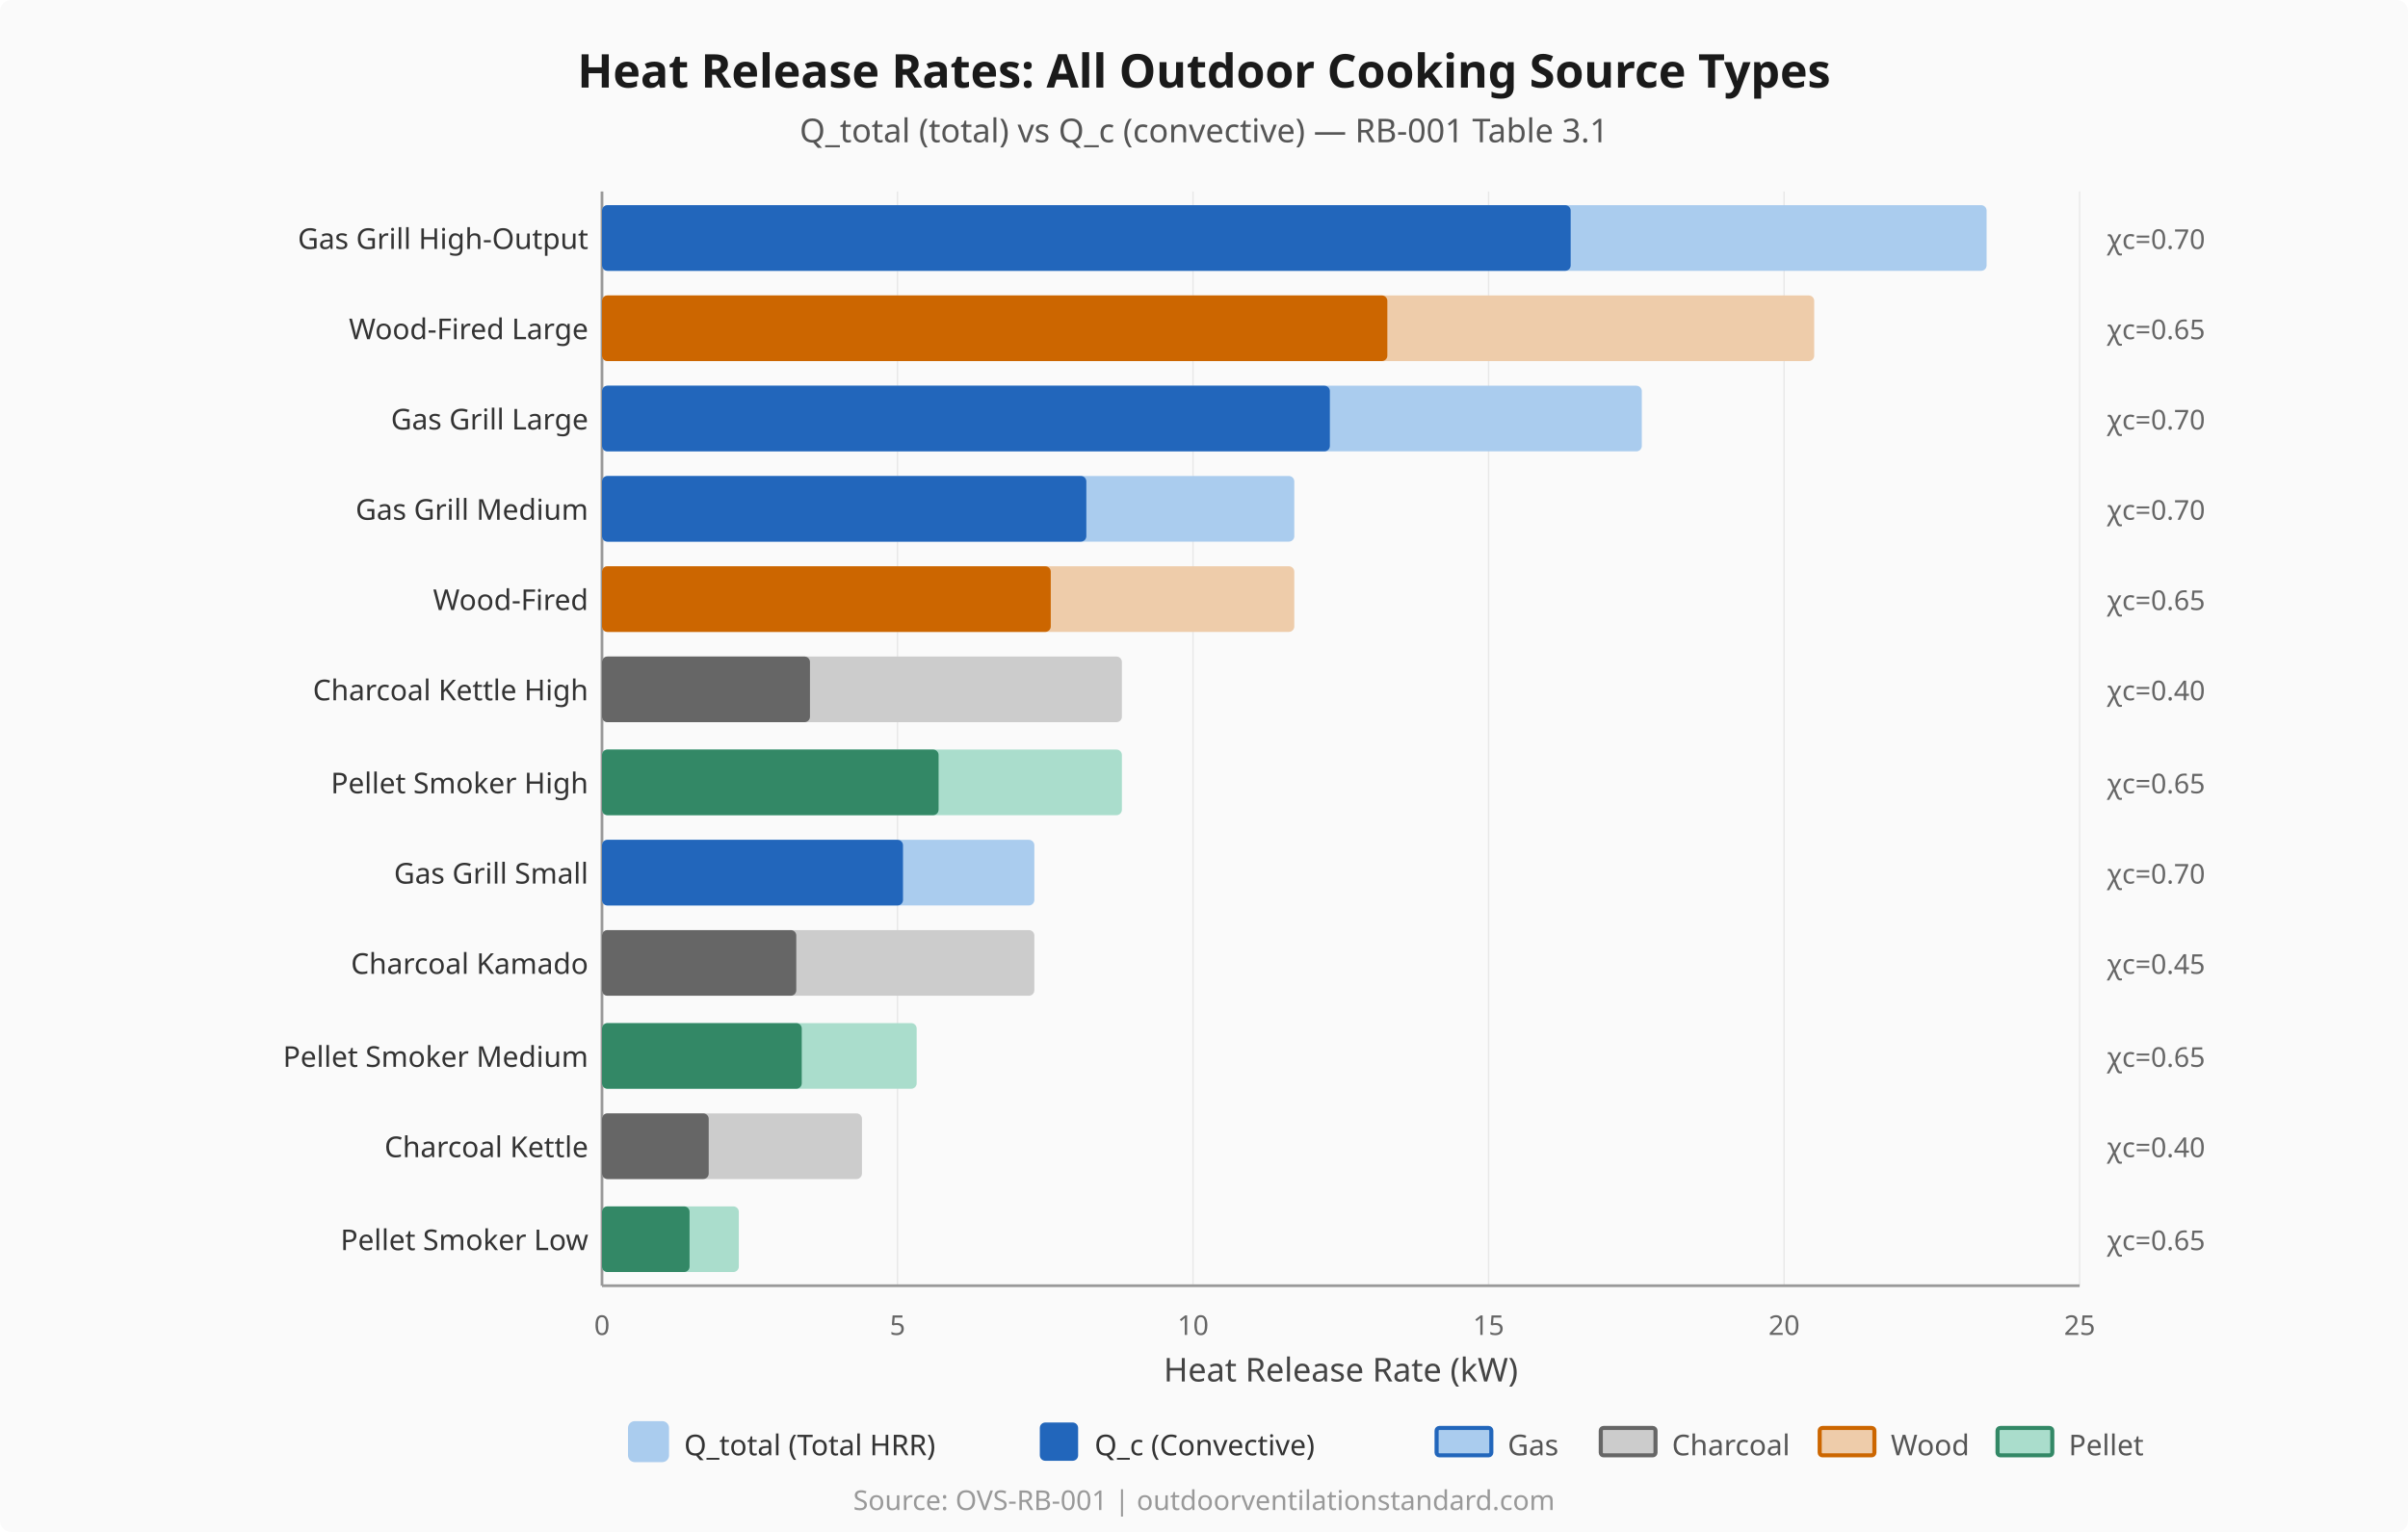
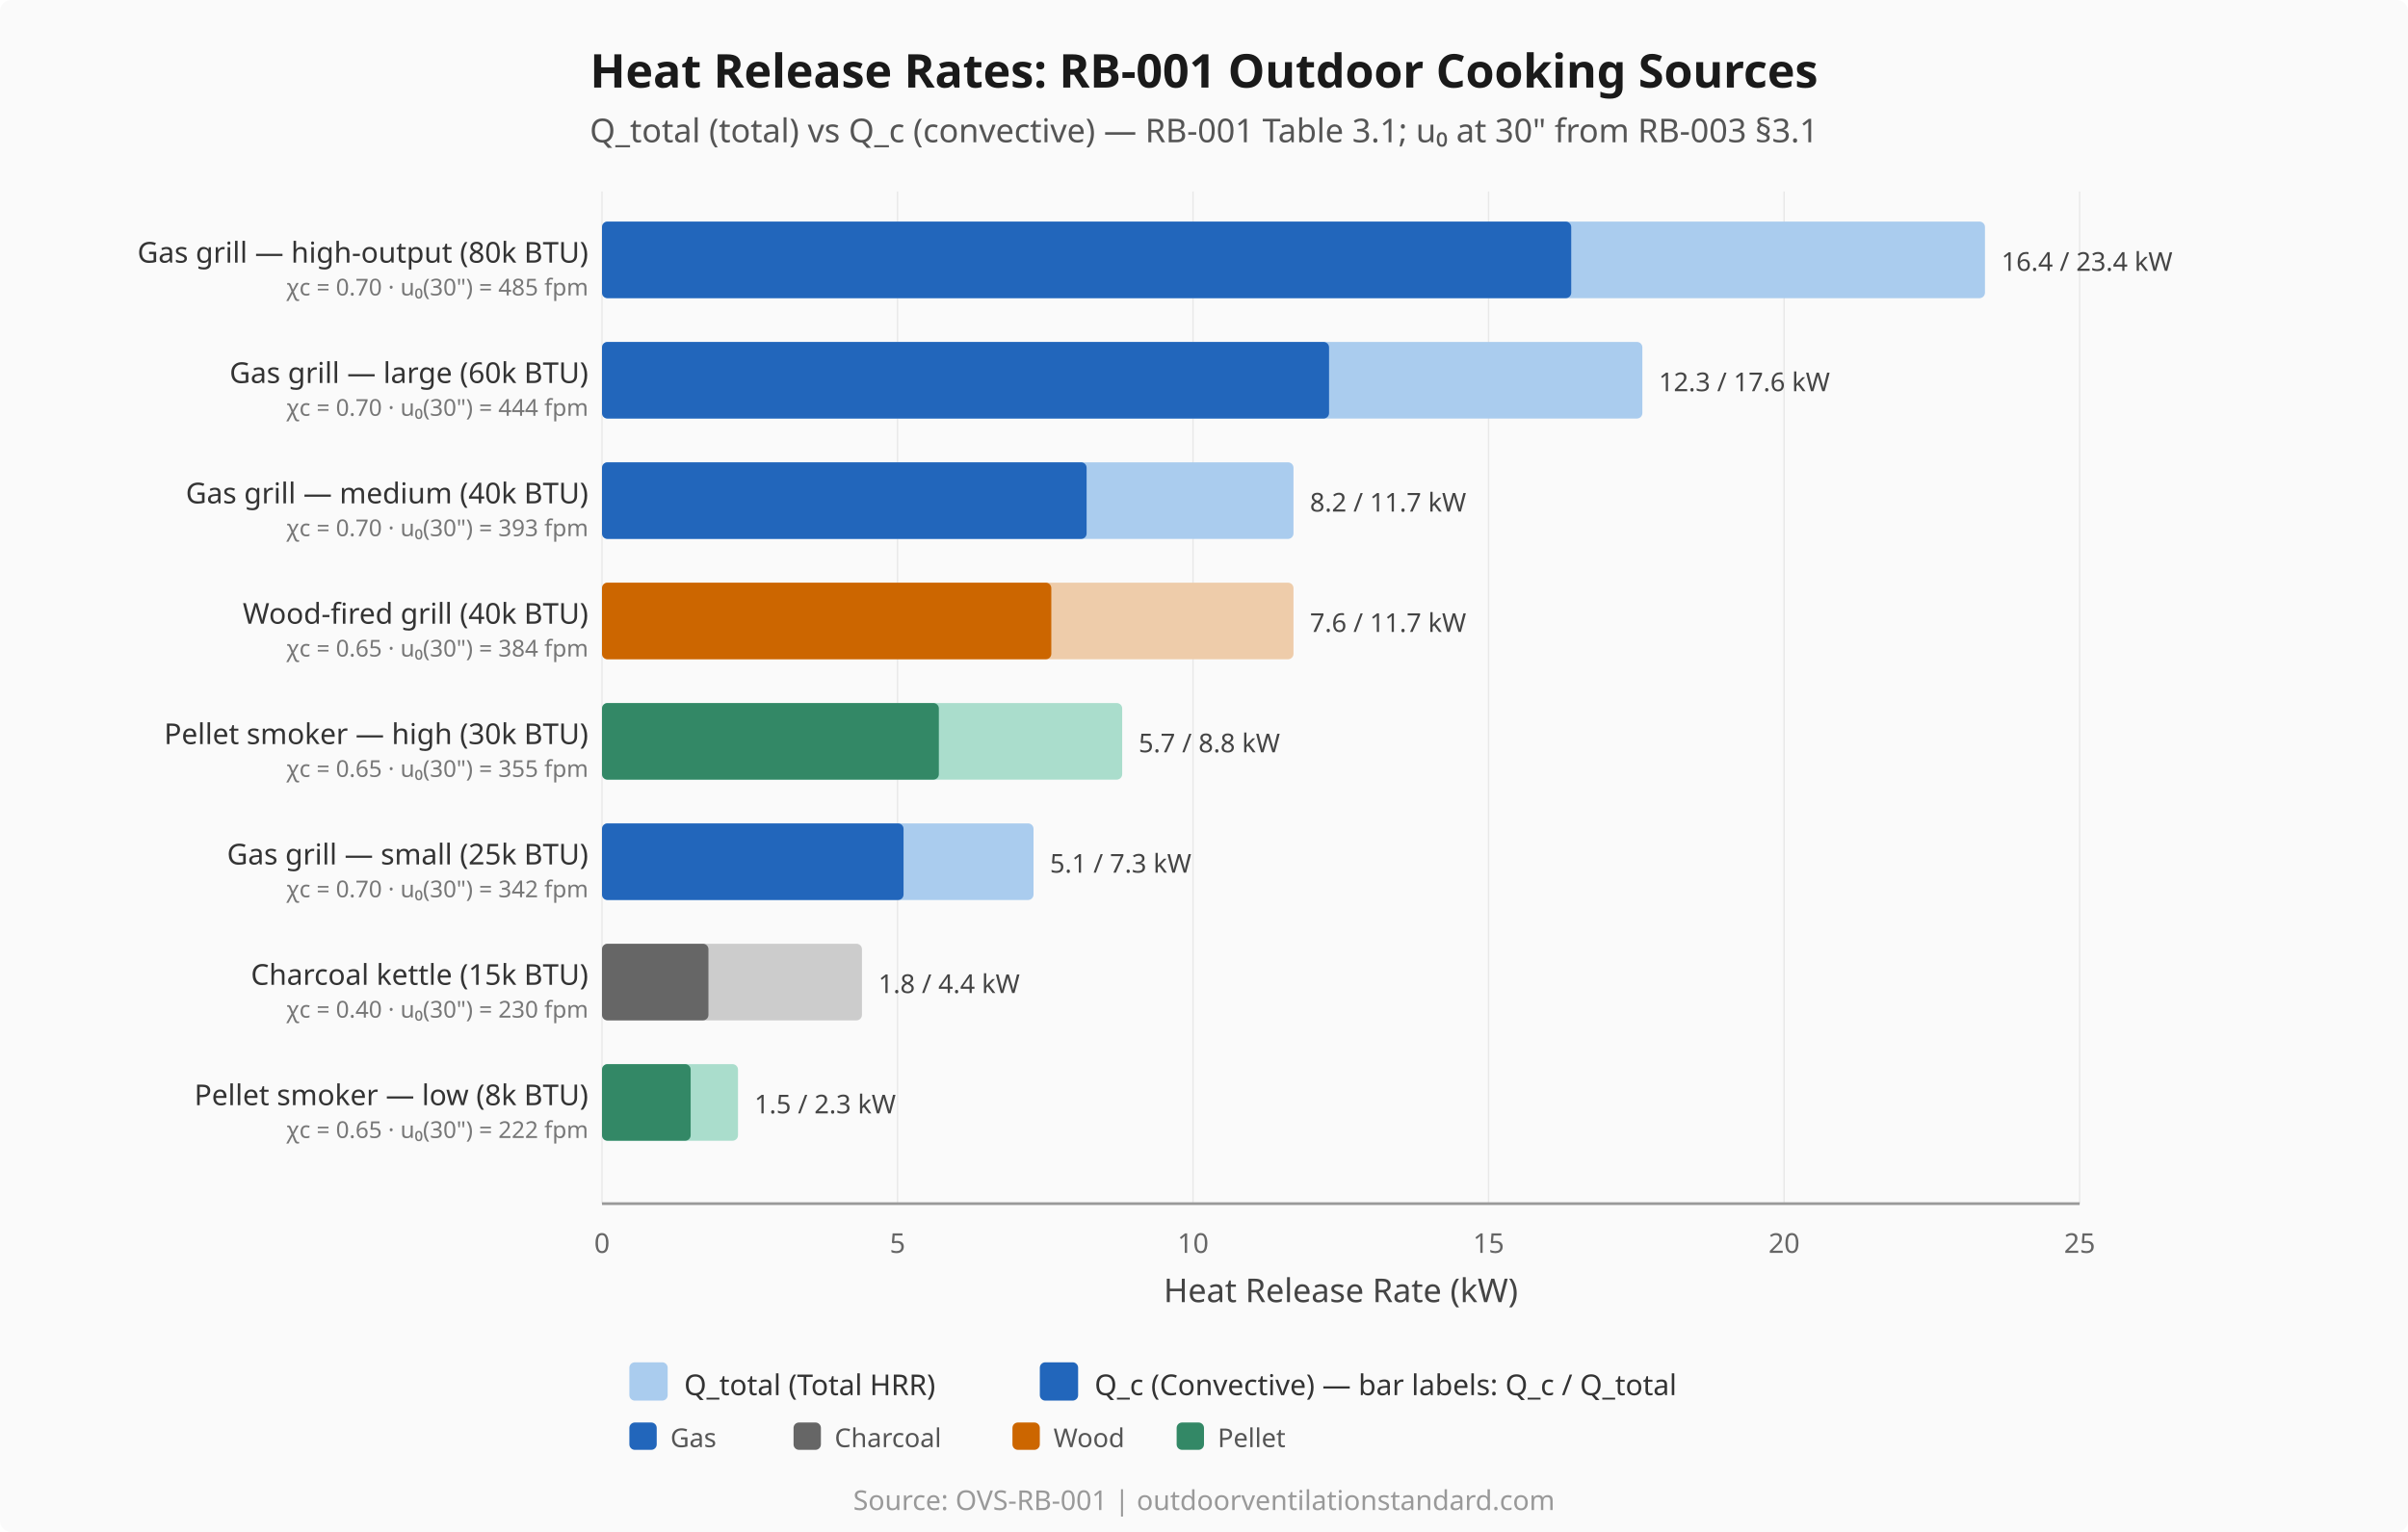
- <svg xmlns="http://www.w3.org/2000/svg" viewBox="0 0 880 560">
+ <svg xmlns="http://www.w3.org/2000/svg" role="img" aria-label="Horizontal bar chart of Q_total and convective Q_c in kilowatts for 8 RB-001 sources, largest first: Gas grill — high-output (80k BTU) 23.4 total, 16.4 convective; Gas grill — large (60k BTU) 17.6 total, 12.3 convective; Gas grill — medium (40k BTU) 11.7 total, 8.2 convective; Wood-fired grill (40k BTU) 11.7 total, 7.6 convective; Pellet smoker — high (30k BTU) 8.8 total, 5.7 convective; Gas grill — small (25k BTU) 7.3 total, 5.1 convective; Charcoal kettle (15k BTU) 4.4 total, 1.8 convective; Pellet smoker — low (8k BTU) 2.3 total, 1.5 convective. Each row also lists the convective fraction and the plume centerline velocity at 30 inches, from 485 fpm for Gas grill — high-output (80k BTU) down to 222 fpm for Pellet smoker — low (8k BTU)." viewBox="0 0 880 560">
  <defs>
    <style>
      text { font-family: 'Segoe UI', system-ui, -apple-system, sans-serif; }
    </style>
  </defs>
  <rect width="880" height="560" fill="#FAFAFA" rx="4" />
-   <text x="440" y="32" text-anchor="middle" font-size="17" font-weight="600" fill="#1a1a1a">Heat Release Rates: All Outdoor Cooking Source Types</text>
-   <text x="440" y="52" text-anchor="middle" font-size="12" fill="#555">Q_total (total) vs Q_c (convective) — RB-001 Table 3.1</text>
-   <line x1="220" y1="70" x2="220" y2="470" stroke="#999" stroke-width="1" />
-   <line x1="328" y1="70" x2="328" y2="470" stroke="#e8e8e8" stroke-width="0.5" />
-   <line x1="436" y1="70" x2="436" y2="470" stroke="#e8e8e8" stroke-width="0.5" />
-   <line x1="544" y1="70" x2="544" y2="470" stroke="#e8e8e8" stroke-width="0.5" />
-   <line x1="652" y1="70" x2="652" y2="470" stroke="#e8e8e8" stroke-width="0.5" />
-   <line x1="760" y1="70" x2="760" y2="470" stroke="#e8e8e8" stroke-width="0.5" />
-   <text x="220" y="488" text-anchor="middle" font-size="10" fill="#666">0</text>
-   <text x="328" y="488" text-anchor="middle" font-size="10" fill="#666">5</text>
-   <text x="436" y="488" text-anchor="middle" font-size="10" fill="#666">10</text>
-   <text x="544" y="488" text-anchor="middle" font-size="10" fill="#666">15</text>
-   <text x="652" y="488" text-anchor="middle" font-size="10" fill="#666">20</text>
-   <text x="760" y="488" text-anchor="middle" font-size="10" fill="#666">25</text>
-   <text x="490" y="505" text-anchor="middle" font-size="12" fill="#444">Heat Release Rate (kW)</text>
-   <line x1="220" y1="470" x2="760" y2="470" stroke="#999" stroke-width="1" />
-   <text x="215" y="91" text-anchor="end" font-size="10.5" fill="#333" font-weight="500">Gas Grill High-Output</text>
-   <rect x="220" y="75" width="506" height="24" fill="#AACCEE" rx="2" />
-   <rect x="220" y="75" width="354" height="24" fill="#2266BB" rx="2" />
-   <text x="770" y="91" font-size="10" fill="#666">χc=0.70</text>
-   <text x="215" y="124" text-anchor="end" font-size="10.5" fill="#333" font-weight="500">Wood-Fired Large</text>
-   <rect x="220" y="108" width="443" height="24" fill="#EECCAA" rx="2" />
-   <rect x="220" y="108" width="287" height="24" fill="#CC6600" rx="2" />
-   <text x="770" y="124" font-size="10" fill="#666">χc=0.65</text>
-   <text x="215" y="157" text-anchor="end" font-size="10.5" fill="#333" font-weight="500">Gas Grill Large</text>
-   <rect x="220" y="141" width="380" height="24" fill="#AACCEE" rx="2" />
-   <rect x="220" y="141" width="266" height="24" fill="#2266BB" rx="2" />
-   <text x="770" y="157" font-size="10" fill="#666">χc=0.70</text>
-   <text x="215" y="190" text-anchor="end" font-size="10.5" fill="#333" font-weight="500">Gas Grill Medium</text>
-   <rect x="220" y="174" width="253" height="24" fill="#AACCEE" rx="2" />
-   <rect x="220" y="174" width="177" height="24" fill="#2266BB" rx="2" />
-   <text x="770" y="190" font-size="10" fill="#666">χc=0.70</text>
-   <text x="215" y="223" text-anchor="end" font-size="10.5" fill="#333" font-weight="500">Wood-Fired</text>
-   <rect x="220" y="207" width="253" height="24" fill="#EECCAA" rx="2" />
-   <rect x="220" y="207" width="164" height="24" fill="#CC6600" rx="2" />
-   <text x="770" y="223" font-size="10" fill="#666">χc=0.65</text>
-   <text x="215" y="256" text-anchor="end" font-size="10.5" fill="#333" font-weight="500">Charcoal Kettle High</text>
-   <rect x="220" y="240" width="190" height="24" fill="#CCCCCC" rx="2" />
-   <rect x="220" y="240" width="76" height="24" fill="#666666" rx="2" />
-   <text x="770" y="256" font-size="10" fill="#666">χc=0.40</text>
-   <text x="215" y="290" text-anchor="end" font-size="10.5" fill="#333" font-weight="500">Pellet Smoker High</text>
-   <rect x="220" y="274" width="190" height="24" fill="#AADDCC" rx="2" />
-   <rect x="220" y="274" width="123" height="24" fill="#338866" rx="2" />
-   <text x="770" y="290" font-size="10" fill="#666">χc=0.65</text>
-   <text x="215" y="323" text-anchor="end" font-size="10.5" fill="#333" font-weight="500">Gas Grill Small</text>
-   <rect x="220" y="307" width="158" height="24" fill="#AACCEE" rx="2" />
-   <rect x="220" y="307" width="110" height="24" fill="#2266BB" rx="2" />
-   <text x="770" y="323" font-size="10" fill="#666">χc=0.70</text>
-   <text x="215" y="356" text-anchor="end" font-size="10.5" fill="#333" font-weight="500">Charcoal Kamado</text>
-   <rect x="220" y="340" width="158" height="24" fill="#CCCCCC" rx="2" />
-   <rect x="220" y="340" width="71" height="24" fill="#666666" rx="2" />
-   <text x="770" y="356" font-size="10" fill="#666">χc=0.45</text>
-   <text x="215" y="390" text-anchor="end" font-size="10.5" fill="#333" font-weight="500">Pellet Smoker Medium</text>
-   <rect x="220" y="374" width="115" height="24" fill="#AADDCC" rx="2" />
-   <rect x="220" y="374" width="73" height="24" fill="#338866" rx="2" />
-   <text x="770" y="390" font-size="10" fill="#666">χc=0.65</text>
-   <text x="215" y="423" text-anchor="end" font-size="10.5" fill="#333" font-weight="500">Charcoal Kettle</text>
-   <rect x="220" y="407" width="95" height="24" fill="#CCCCCC" rx="2" />
-   <rect x="220" y="407" width="39" height="24" fill="#666666" rx="2" />
-   <text x="770" y="423" font-size="10" fill="#666">χc=0.40</text>
-   <text x="215" y="457" text-anchor="end" font-size="10.5" fill="#333" font-weight="500">Pellet Smoker Low</text>
-   <rect x="220" y="441" width="50" height="24" fill="#AADDCC" rx="2" />
-   <rect x="220" y="441" width="32" height="24" fill="#338866" rx="2" />
-   <text x="770" y="457" font-size="10" fill="#666">χc=0.65</text>
-   <rect x="230" y="520" width="14" height="14" fill="#AACCEE" rx="2" stroke="#AACCEE" />
-   <text x="250" y="532" font-size="10.5" fill="#333">Q_total (Total HRR)</text>
-   <rect x="380" y="520" width="14" height="14" fill="#2266BB" rx="2" />
-   <text x="400" y="532" font-size="10.5" fill="#333">Q_c (Convective)</text>
-   <rect x="525" y="522" width="20" height="10" fill="#AACCEE" rx="1" stroke="#2266BB" stroke-width="1.5" />
-   <text x="551" y="532" font-size="10.5" fill="#555">Gas</text>
-   <rect x="585" y="522" width="20" height="10" fill="#CCCCCC" rx="1" stroke="#666666" stroke-width="1.5" />
-   <text x="611" y="532" font-size="10.5" fill="#555">Charcoal</text>
-   <rect x="665" y="522" width="20" height="10" fill="#EECCAA" rx="1" stroke="#CC6600" stroke-width="1.5" />
-   <text x="691" y="532" font-size="10.5" fill="#555">Wood</text>
-   <rect x="730" y="522" width="20" height="10" fill="#AADDCC" rx="1" stroke="#338866" stroke-width="1.5" />
-   <text x="756" y="532" font-size="10.5" fill="#555">Pellet</text>
+   <text x="440" y="32" text-anchor="middle" font-size="17" font-weight="600" fill="#1a1a1a">Heat Release Rates: RB-001 Outdoor Cooking Sources</text>
+   <text x="440" y="52" text-anchor="middle" font-size="12" fill="#555">Q_total (total) vs Q_c (convective) — RB-001 Table 3.1; u₀ at 30" from RB-003 §3.1</text>
+   <line x1="220" y1="70" x2="220" y2="440" stroke="#e8e8e8" stroke-width="0.5" />
+   <text x="220" y="458" text-anchor="middle" font-size="10" fill="#666">0</text>
+   <line x1="328" y1="70" x2="328" y2="440" stroke="#e8e8e8" stroke-width="0.5" />
+   <text x="328" y="458" text-anchor="middle" font-size="10" fill="#666">5</text>
+   <line x1="436" y1="70" x2="436" y2="440" stroke="#e8e8e8" stroke-width="0.5" />
+   <text x="436" y="458" text-anchor="middle" font-size="10" fill="#666">10</text>
+   <line x1="544" y1="70" x2="544" y2="440" stroke="#e8e8e8" stroke-width="0.5" />
+   <text x="544" y="458" text-anchor="middle" font-size="10" fill="#666">15</text>
+   <line x1="652" y1="70" x2="652" y2="440" stroke="#e8e8e8" stroke-width="0.5" />
+   <text x="652" y="458" text-anchor="middle" font-size="10" fill="#666">20</text>
+   <line x1="760" y1="70" x2="760" y2="440" stroke="#e8e8e8" stroke-width="0.5" />
+   <text x="760" y="458" text-anchor="middle" font-size="10" fill="#666">25</text>
+   <line x1="220" y1="440" x2="760" y2="440" stroke="#999" stroke-width="1" />
+   <text x="490" y="476" text-anchor="middle" font-size="12" fill="#444">Heat Release Rate (kW)</text>
+   <text x="215" y="96" text-anchor="end" font-size="10.5" fill="#333" font-weight="500">Gas grill — high-output (80k BTU)</text>
+   <text x="215" y="108" text-anchor="end" font-size="8.5" fill="#777">χc = 0.70 · u₀(30") = 485 fpm</text>
+   <rect x="220" y="81" width="505.4" height="28" fill="#AACCEE" rx="2" />
+   <rect x="220" y="81" width="354.2" height="28" fill="#2266BB" rx="2" />
+   <text x="731.4" y="99" font-size="9.5" fill="#444">16.4 / 23.4 kW</text>
+   <text x="215" y="140" text-anchor="end" font-size="10.5" fill="#333" font-weight="500">Gas grill — large (60k BTU)</text>
+   <text x="215" y="152" text-anchor="end" font-size="8.5" fill="#777">χc = 0.70 · u₀(30") = 444 fpm</text>
+   <rect x="220" y="125" width="380.2" height="28" fill="#AACCEE" rx="2" />
+   <rect x="220" y="125" width="265.7" height="28" fill="#2266BB" rx="2" />
+   <text x="606.2" y="143" font-size="9.5" fill="#444">12.3 / 17.6 kW</text>
+   <text x="215" y="184" text-anchor="end" font-size="10.5" fill="#333" font-weight="500">Gas grill — medium (40k BTU)</text>
+   <text x="215" y="196" text-anchor="end" font-size="8.5" fill="#777">χc = 0.70 · u₀(30") = 393 fpm</text>
+   <rect x="220" y="169" width="252.7" height="28" fill="#AACCEE" rx="2" />
+   <rect x="220" y="169" width="177.1" height="28" fill="#2266BB" rx="2" />
+   <text x="478.7" y="187" font-size="9.5" fill="#444">8.2 / 11.7 kW</text>
+   <text x="215" y="228" text-anchor="end" font-size="10.5" fill="#333" font-weight="500">Wood-fired grill (40k BTU)</text>
+   <text x="215" y="240" text-anchor="end" font-size="8.5" fill="#777">χc = 0.65 · u₀(30") = 384 fpm</text>
+   <rect x="220" y="213" width="252.7" height="28" fill="#EECCAA" rx="2" />
+   <rect x="220" y="213" width="164.2" height="28" fill="#CC6600" rx="2" />
+   <text x="478.7" y="231" font-size="9.5" fill="#444">7.6 / 11.7 kW</text>
+   <text x="215" y="272" text-anchor="end" font-size="10.5" fill="#333" font-weight="500">Pellet smoker — high (30k BTU)</text>
+   <text x="215" y="284" text-anchor="end" font-size="8.5" fill="#777">χc = 0.65 · u₀(30") = 355 fpm</text>
+   <rect x="220" y="257" width="190.1" height="28" fill="#AADDCC" rx="2" />
+   <rect x="220" y="257" width="123.1" height="28" fill="#338866" rx="2" />
+   <text x="416.1" y="275" font-size="9.5" fill="#444">5.7 / 8.8 kW</text>
+   <text x="215" y="316" text-anchor="end" font-size="10.5" fill="#333" font-weight="500">Gas grill — small (25k BTU)</text>
+   <text x="215" y="328" text-anchor="end" font-size="8.5" fill="#777">χc = 0.70 · u₀(30") = 342 fpm</text>
+   <rect x="220" y="301" width="157.7" height="28" fill="#AACCEE" rx="2" />
+   <rect x="220" y="301" width="110.2" height="28" fill="#2266BB" rx="2" />
+   <text x="383.7" y="319" font-size="9.5" fill="#444">5.1 / 7.3 kW</text>
+   <text x="215" y="360" text-anchor="end" font-size="10.5" fill="#333" font-weight="500">Charcoal kettle (15k BTU)</text>
+   <text x="215" y="372" text-anchor="end" font-size="8.5" fill="#777">χc = 0.40 · u₀(30") = 230 fpm</text>
+   <rect x="220" y="345" width="95.0" height="28" fill="#CCCCCC" rx="2" />
+   <rect x="220" y="345" width="38.9" height="28" fill="#666666" rx="2" />
+   <text x="321.0" y="363" font-size="9.5" fill="#444">1.8 / 4.4 kW</text>
+   <text x="215" y="404" text-anchor="end" font-size="10.5" fill="#333" font-weight="500">Pellet smoker — low (8k BTU)</text>
+   <text x="215" y="416" text-anchor="end" font-size="8.5" fill="#777">χc = 0.65 · u₀(30") = 222 fpm</text>
+   <rect x="220" y="389" width="49.7" height="28" fill="#AADDCC" rx="2" />
+   <rect x="220" y="389" width="32.4" height="28" fill="#338866" rx="2" />
+   <text x="275.7" y="407" font-size="9.5" fill="#444">1.5 / 2.3 kW</text>
+   <rect x="230" y="498" width="14" height="14" fill="#AACCEE" rx="2" />
+   <text x="250" y="510" font-size="10.5" fill="#333">Q_total (Total HRR)</text>
+   <rect x="380" y="498" width="14" height="14" fill="#2266BB" rx="2" />
+   <text x="400" y="510" font-size="10.5" fill="#333">Q_c (Convective) — bar labels: Q_c / Q_total</text>
+   <rect x="230" y="520" width="10" height="10" fill="#2266BB" rx="2" />
+   <text x="245" y="529" font-size="9.5" fill="#555">Gas</text>
+   <rect x="290" y="520" width="10" height="10" fill="#666666" rx="2" />
+   <text x="305" y="529" font-size="9.5" fill="#555">Charcoal</text>
+   <rect x="370" y="520" width="10" height="10" fill="#CC6600" rx="2" />
+   <text x="385" y="529" font-size="9.5" fill="#555">Wood</text>
+   <rect x="430" y="520" width="10" height="10" fill="#338866" rx="2" />
+   <text x="445" y="529" font-size="9.5" fill="#555">Pellet</text>
  <text x="440" y="552" text-anchor="middle" font-size="10" fill="#999">Source: OVS-RB-001 | outdoorventilationstandard.com</text>
</svg>
